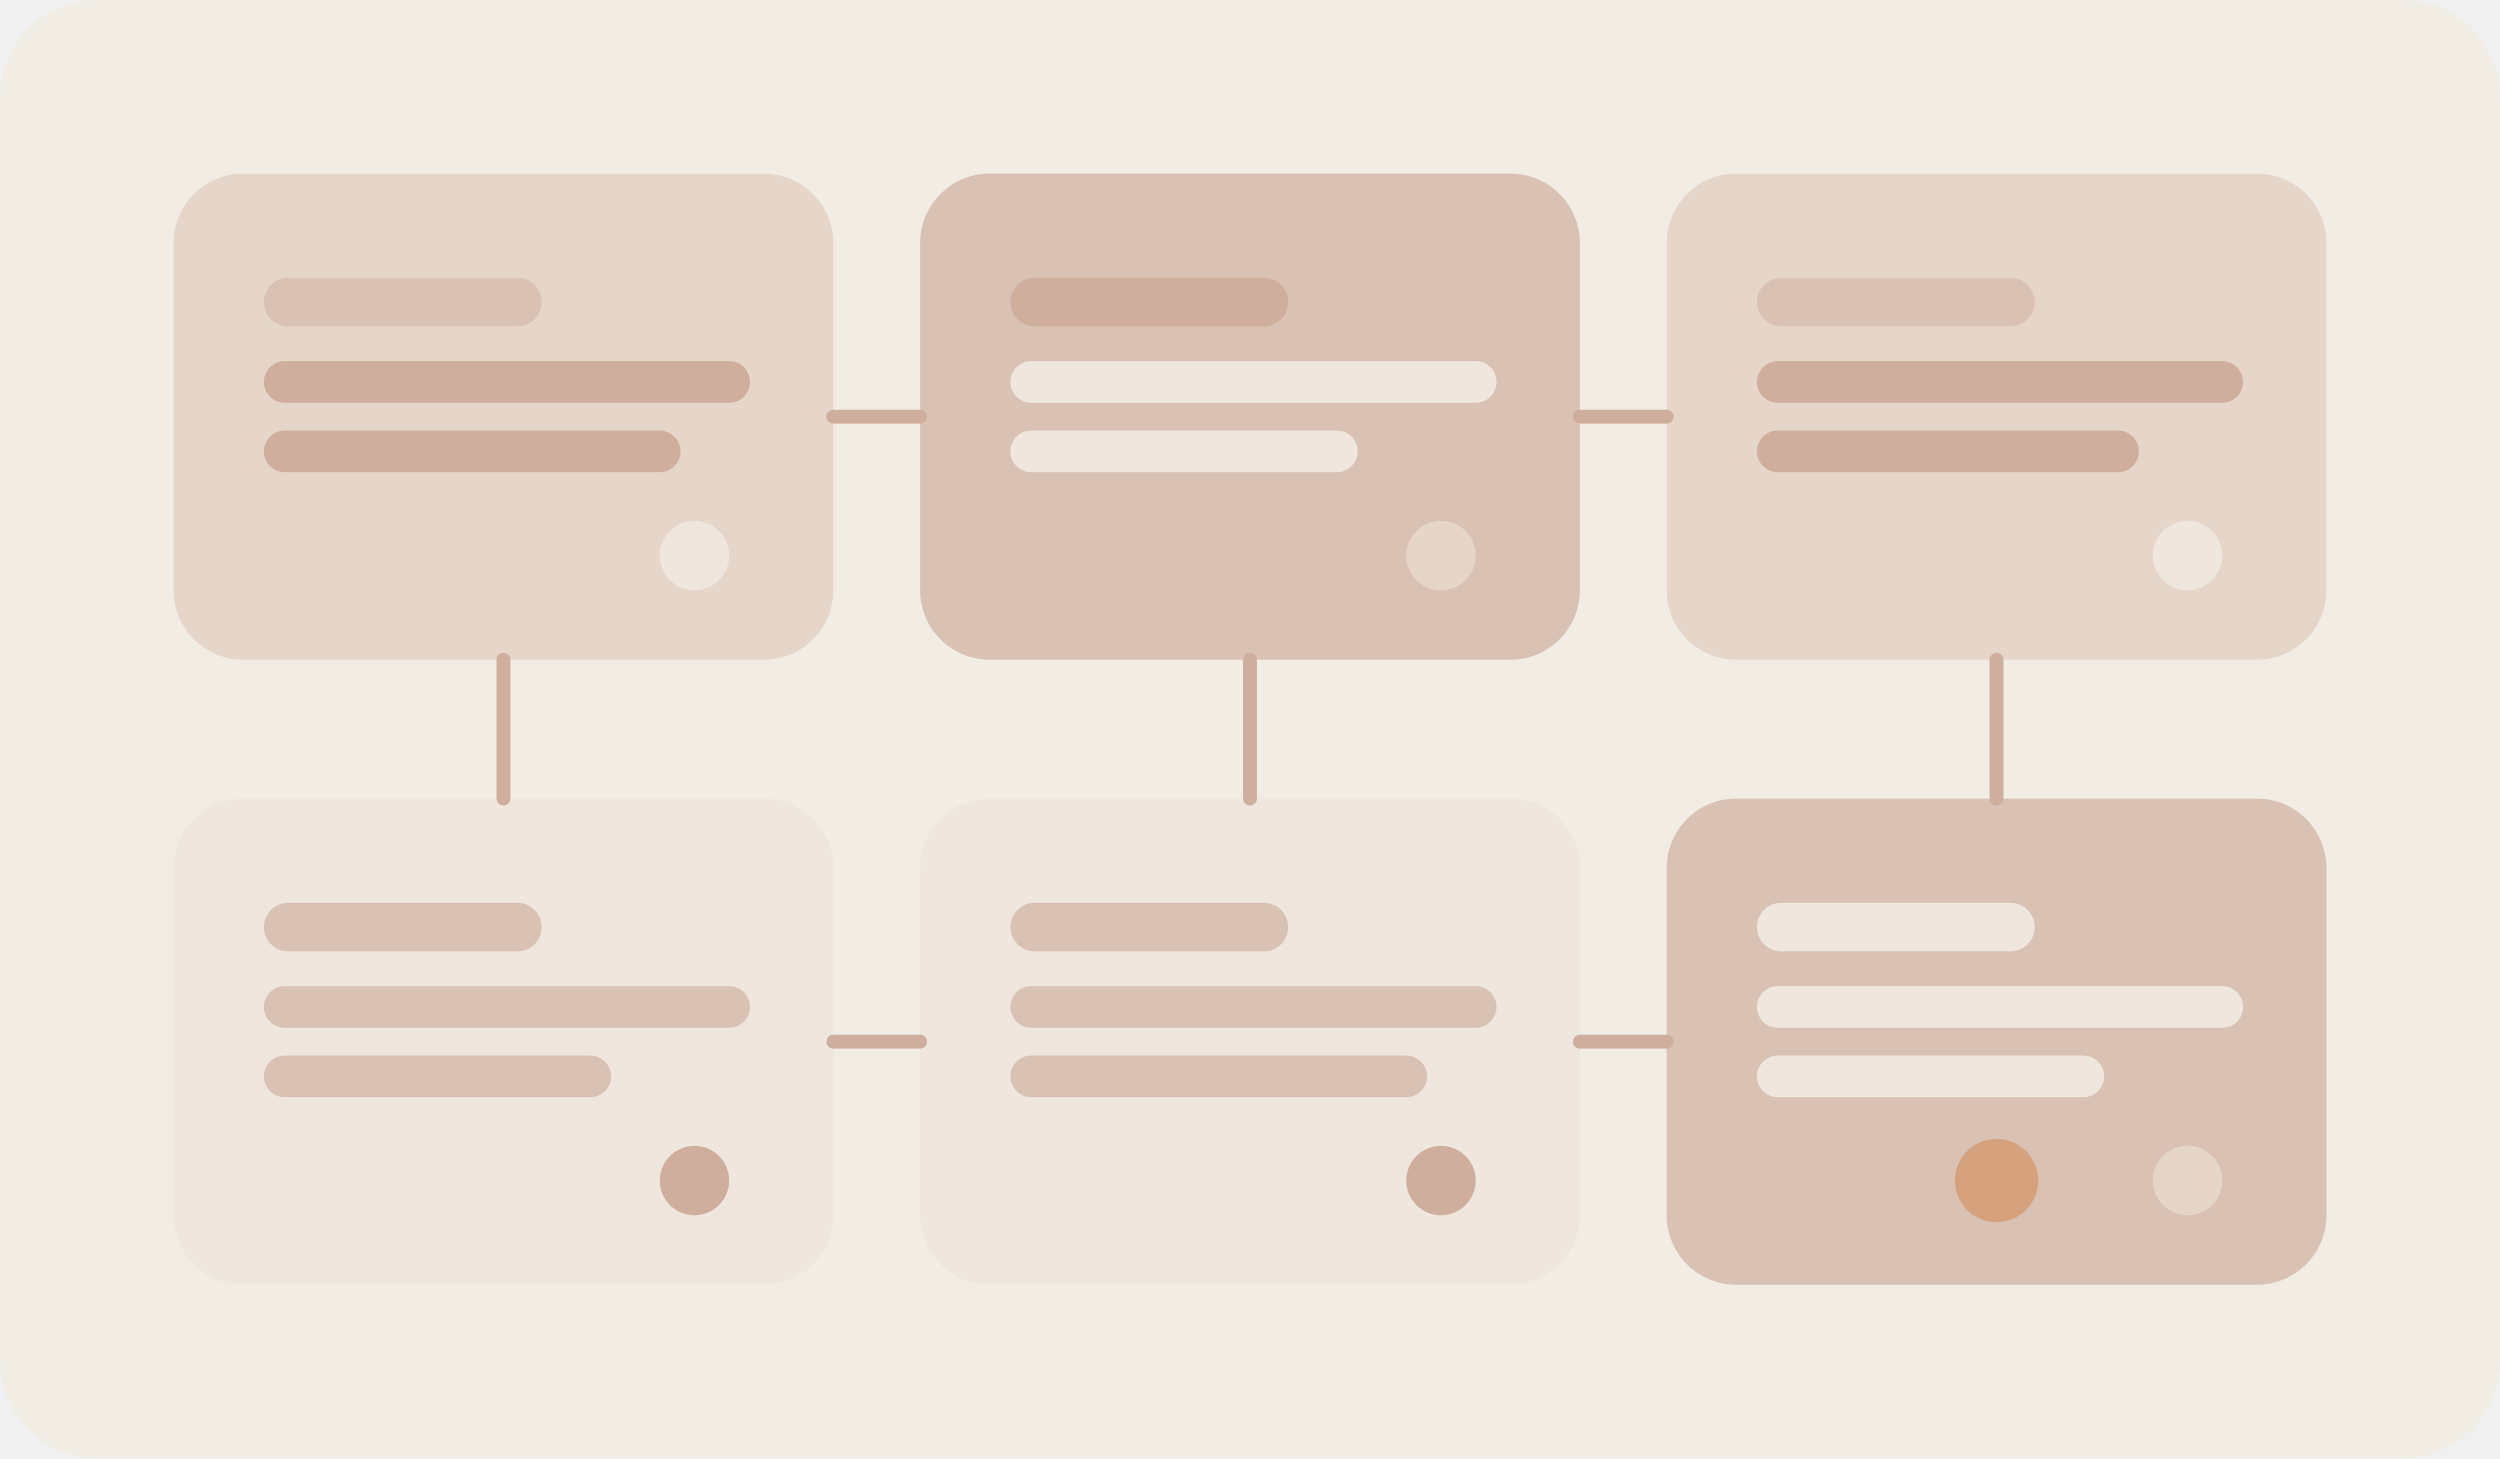
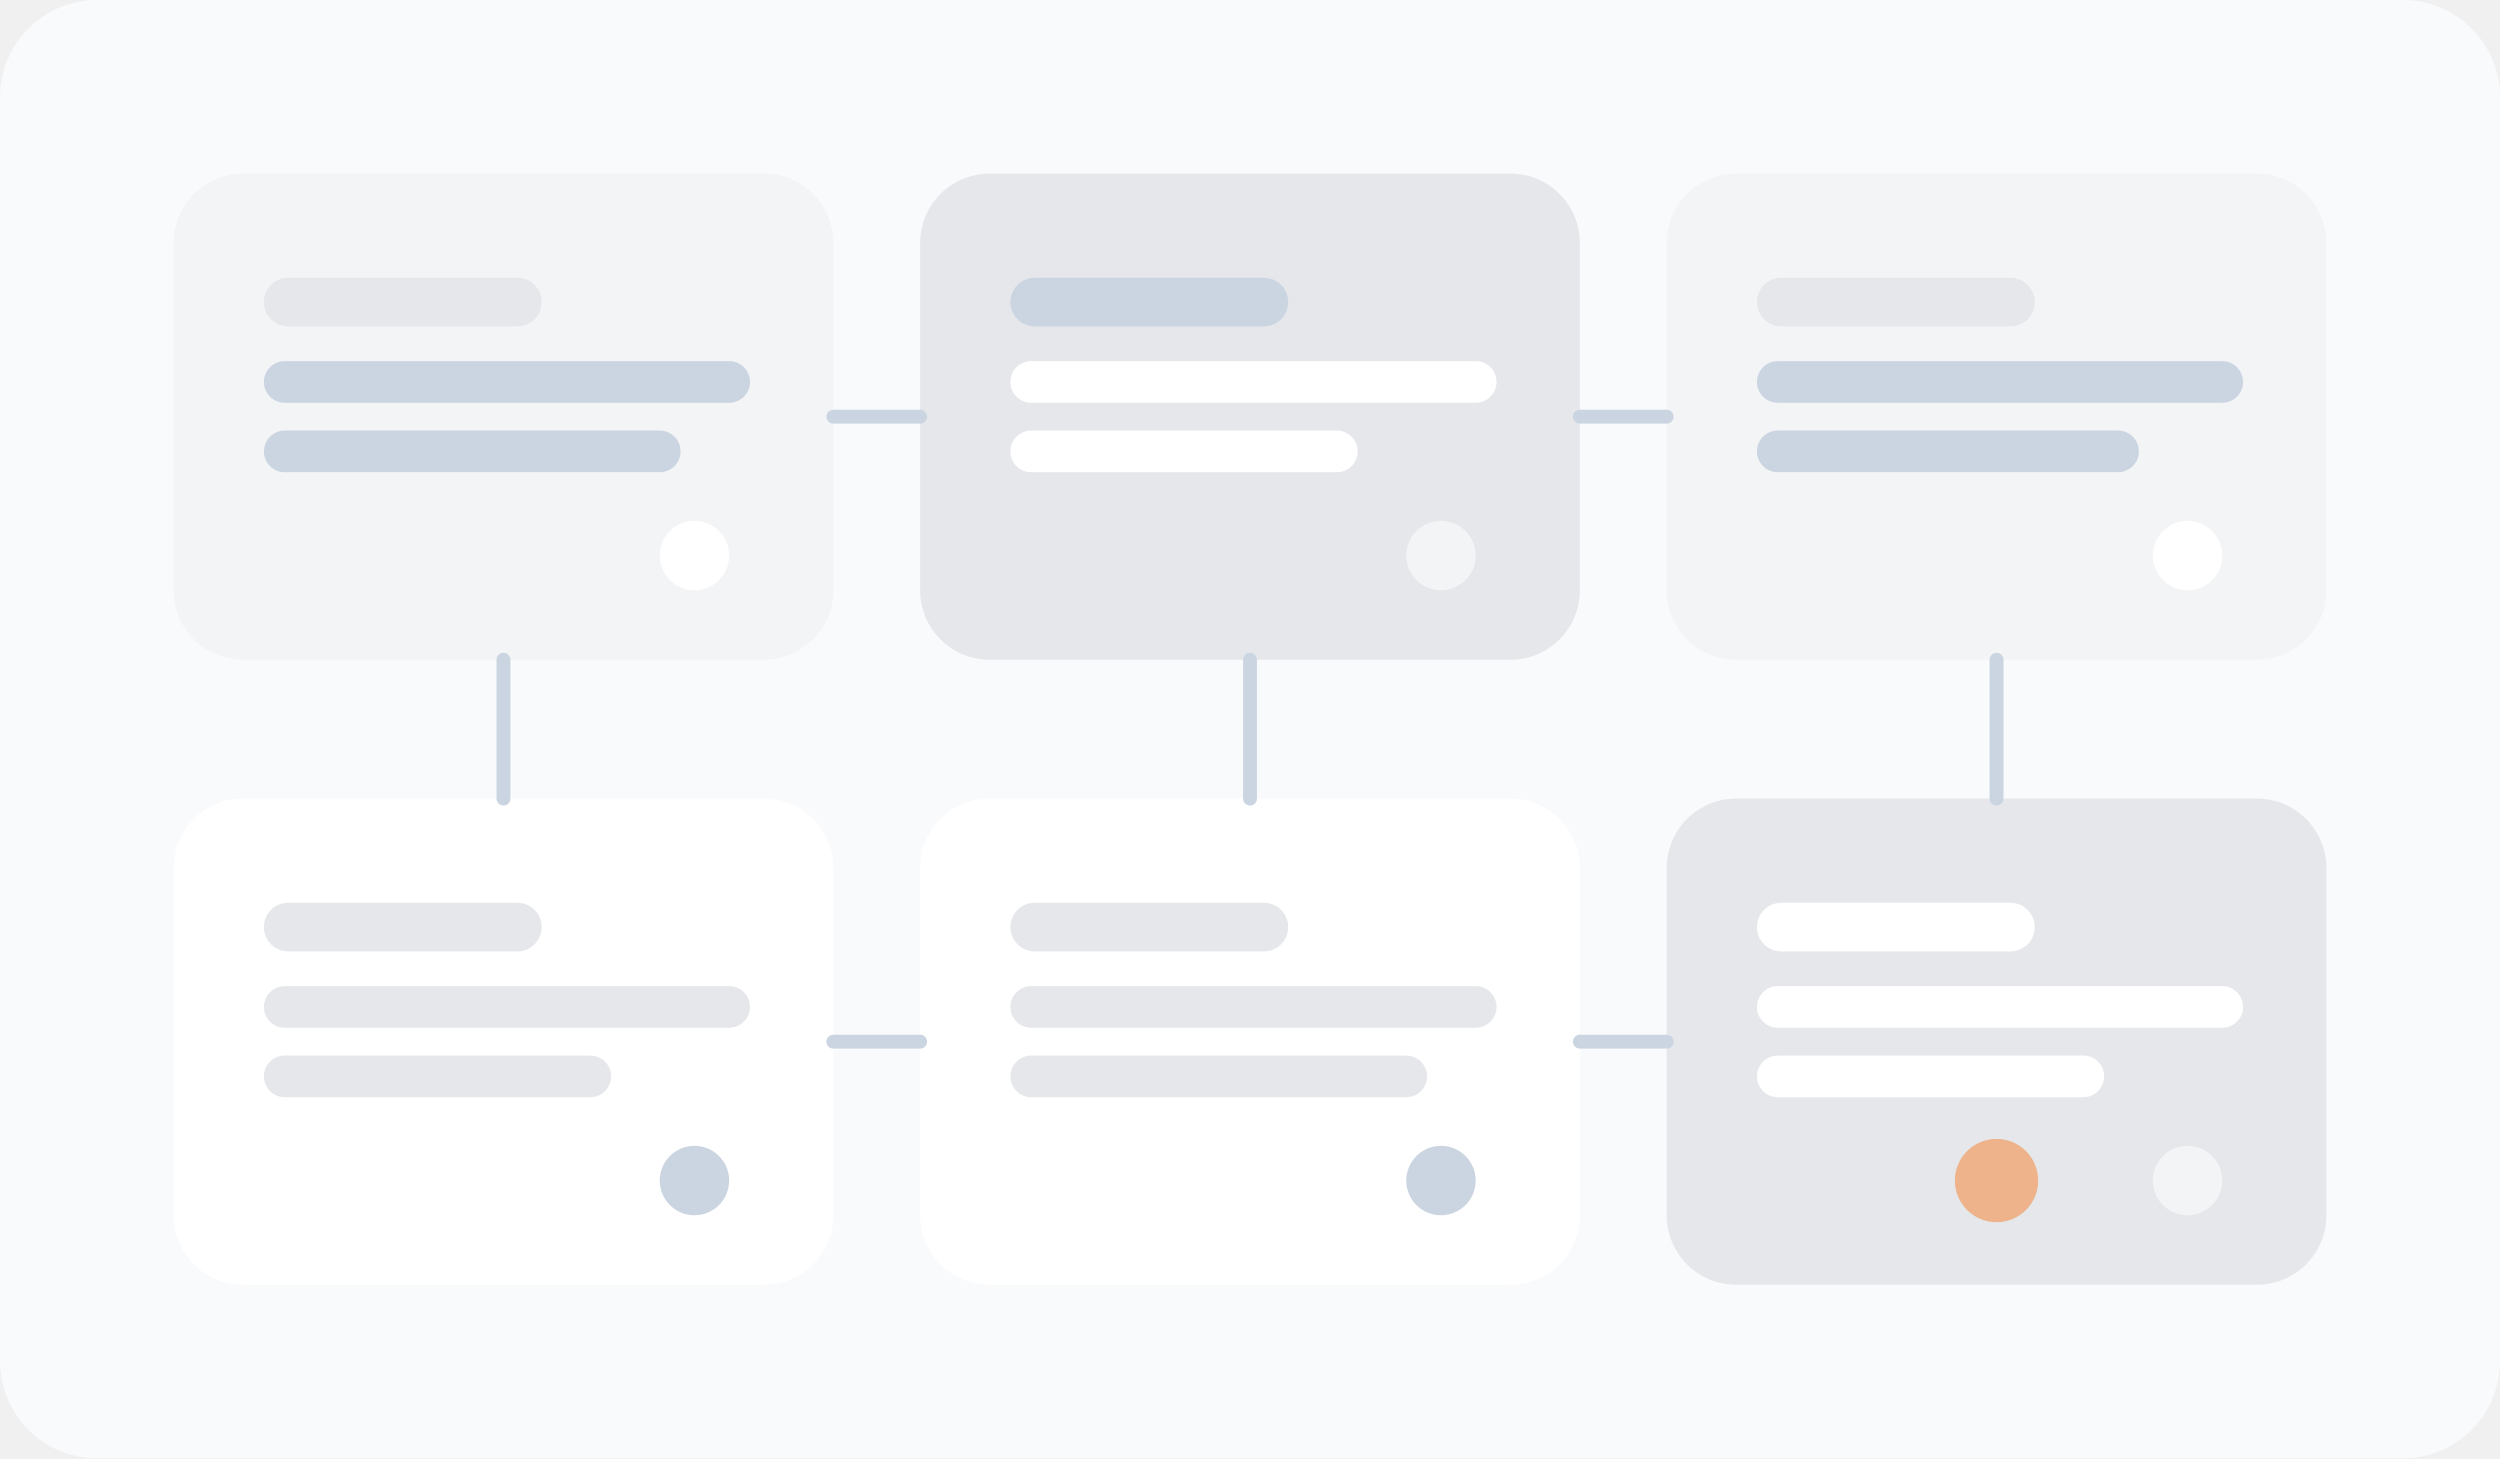
<svg xmlns="http://www.w3.org/2000/svg" width="720" height="420" viewBox="0 0 720 420" fill="none">
-   <rect width="720" height="420" rx="28" fill="#F1ECE4" />
-   <rect x="50" y="50" width="190" height="140" rx="20" fill="#E6D6CA" />
-   <rect x="76" y="80" width="80" height="14" rx="7" fill="#D9C2B4" />
-   <rect x="76" y="104" width="140" height="12" rx="6" fill="#CFAE9D" />
-   <rect x="76" y="124" width="120" height="12" rx="6" fill="#CFAE9D" />
-   <circle cx="200" cy="160" r="10" fill="#EFE7DE" />
-   <rect x="265" y="50" width="190" height="140" rx="20" fill="#D9C2B4" />
-   <rect x="291" y="80" width="80" height="14" rx="7" fill="#CFAE9D" />
-   <rect x="291" y="104" width="140" height="12" rx="6" fill="#EFE7DE" />
-   <rect x="291" y="124" width="100" height="12" rx="6" fill="#EFE7DE" />
-   <circle cx="415" cy="160" r="10" fill="#E6D6CA" />
-   <rect x="480" y="50" width="190" height="140" rx="20" fill="#E6D6CA" />
-   <rect x="506" y="80" width="80" height="14" rx="7" fill="#D9C2B4" />
-   <rect x="506" y="104" width="140" height="12" rx="6" fill="#CFAE9D" />
-   <rect x="506" y="124" width="110" height="12" rx="6" fill="#CFAE9D" />
-   <circle cx="630" cy="160" r="10" fill="#EFE7DE" />
-   <path d="M240 120H265" stroke="#CFAE9D" stroke-width="4" stroke-linecap="round" />
-   <path d="M455 120H480" stroke="#CFAE9D" stroke-width="4" stroke-linecap="round" />
-   <rect x="50" y="230" width="190" height="140" rx="20" fill="#EFE7DE" />
-   <rect x="76" y="260" width="80" height="14" rx="7" fill="#D9C2B4" />
-   <rect x="76" y="284" width="140" height="12" rx="6" fill="#D9C2B4" />
-   <rect x="76" y="304" width="100" height="12" rx="6" fill="#D9C2B4" />
-   <circle cx="200" cy="340" r="10" fill="#CFAE9D" />
-   <rect x="265" y="230" width="190" height="140" rx="20" fill="#EFE7DE" />
-   <rect x="291" y="260" width="80" height="14" rx="7" fill="#D9C2B4" />
-   <rect x="291" y="284" width="140" height="12" rx="6" fill="#D9C2B4" />
-   <rect x="291" y="304" width="120" height="12" rx="6" fill="#D9C2B4" />
-   <circle cx="415" cy="340" r="10" fill="#CFAE9D" />
-   <rect x="480" y="230" width="190" height="140" rx="20" fill="#D9C2B4" />
-   <rect x="506" y="260" width="80" height="14" rx="7" fill="#EFE7DE" />
-   <rect x="506" y="284" width="140" height="12" rx="6" fill="#EFE7DE" />
-   <rect x="506" y="304" width="100" height="12" rx="6" fill="#EFE7DE" />
-   <circle cx="630" cy="340" r="10" fill="#E6D6CA" />
-   <path d="M240 300H265" stroke="#CFAE9D" stroke-width="4" stroke-linecap="round" />
-   <path d="M455 300H480" stroke="#CFAE9D" stroke-width="4" stroke-linecap="round" />
-   <path d="M145 190V230" stroke="#CFAE9D" stroke-width="4" stroke-linecap="round" />
-   <path d="M360 190V230" stroke="#CFAE9D" stroke-width="4" stroke-linecap="round" />
-   <path d="M575 190V230" stroke="#CFAE9D" stroke-width="4" stroke-linecap="round" />
-   <circle cx="575" cy="340" r="12" fill="#d07a3a" opacity="0.45" />
+   <rect width="720" height="420" rx="28" fill="#F8FAFC" />
+   <rect x="50" y="50" width="190" height="140" rx="20" fill="#F3F4F6" />
+   <rect x="76" y="80" width="80" height="14" rx="7" fill="#E5E7EB" />
+   <rect x="76" y="104" width="140" height="12" rx="6" fill="#CBD5E1" />
+   <rect x="76" y="124" width="120" height="12" rx="6" fill="#CBD5E1" />
+   <circle cx="200" cy="160" r="10" fill="#FFFFFF" />
+   <rect x="265" y="50" width="190" height="140" rx="20" fill="#E5E7EB" />
+   <rect x="291" y="80" width="80" height="14" rx="7" fill="#CBD5E1" />
+   <rect x="291" y="104" width="140" height="12" rx="6" fill="#FFFFFF" />
+   <rect x="291" y="124" width="100" height="12" rx="6" fill="#FFFFFF" />
+   <circle cx="415" cy="160" r="10" fill="#F3F4F6" />
+   <rect x="480" y="50" width="190" height="140" rx="20" fill="#F3F4F6" />
+   <rect x="506" y="80" width="80" height="14" rx="7" fill="#E5E7EB" />
+   <rect x="506" y="104" width="140" height="12" rx="6" fill="#CBD5E1" />
+   <rect x="506" y="124" width="110" height="12" rx="6" fill="#CBD5E1" />
+   <circle cx="630" cy="160" r="10" fill="#FFFFFF" />
+   <path d="M240 120H265" stroke="#CBD5E1" stroke-width="4" stroke-linecap="round" />
+   <path d="M455 120H480" stroke="#CBD5E1" stroke-width="4" stroke-linecap="round" />
+   <rect x="50" y="230" width="190" height="140" rx="20" fill="#FFFFFF" />
+   <rect x="76" y="260" width="80" height="14" rx="7" fill="#E5E7EB" />
+   <rect x="76" y="284" width="140" height="12" rx="6" fill="#E5E7EB" />
+   <rect x="76" y="304" width="100" height="12" rx="6" fill="#E5E7EB" />
+   <circle cx="200" cy="340" r="10" fill="#CBD5E1" />
+   <rect x="265" y="230" width="190" height="140" rx="20" fill="#FFFFFF" />
+   <rect x="291" y="260" width="80" height="14" rx="7" fill="#E5E7EB" />
+   <rect x="291" y="284" width="140" height="12" rx="6" fill="#E5E7EB" />
+   <rect x="291" y="304" width="120" height="12" rx="6" fill="#E5E7EB" />
+   <circle cx="415" cy="340" r="10" fill="#CBD5E1" />
+   <rect x="480" y="230" width="190" height="140" rx="20" fill="#E5E7EB" />
+   <rect x="506" y="260" width="80" height="14" rx="7" fill="#FFFFFF" />
+   <rect x="506" y="284" width="140" height="12" rx="6" fill="#FFFFFF" />
+   <rect x="506" y="304" width="100" height="12" rx="6" fill="#FFFFFF" />
+   <circle cx="630" cy="340" r="10" fill="#F3F4F6" />
+   <path d="M240 300H265" stroke="#CBD5E1" stroke-width="4" stroke-linecap="round" />
+   <path d="M455 300H480" stroke="#CBD5E1" stroke-width="4" stroke-linecap="round" />
+   <path d="M145 190V230" stroke="#CBD5E1" stroke-width="4" stroke-linecap="round" />
+   <path d="M360 190V230" stroke="#CBD5E1" stroke-width="4" stroke-linecap="round" />
+   <path d="M575 190V230" stroke="#CBD5E1" stroke-width="4" stroke-linecap="round" />
+   <circle cx="575" cy="340" r="12" fill="#F97316" opacity="0.45" />
</svg>
